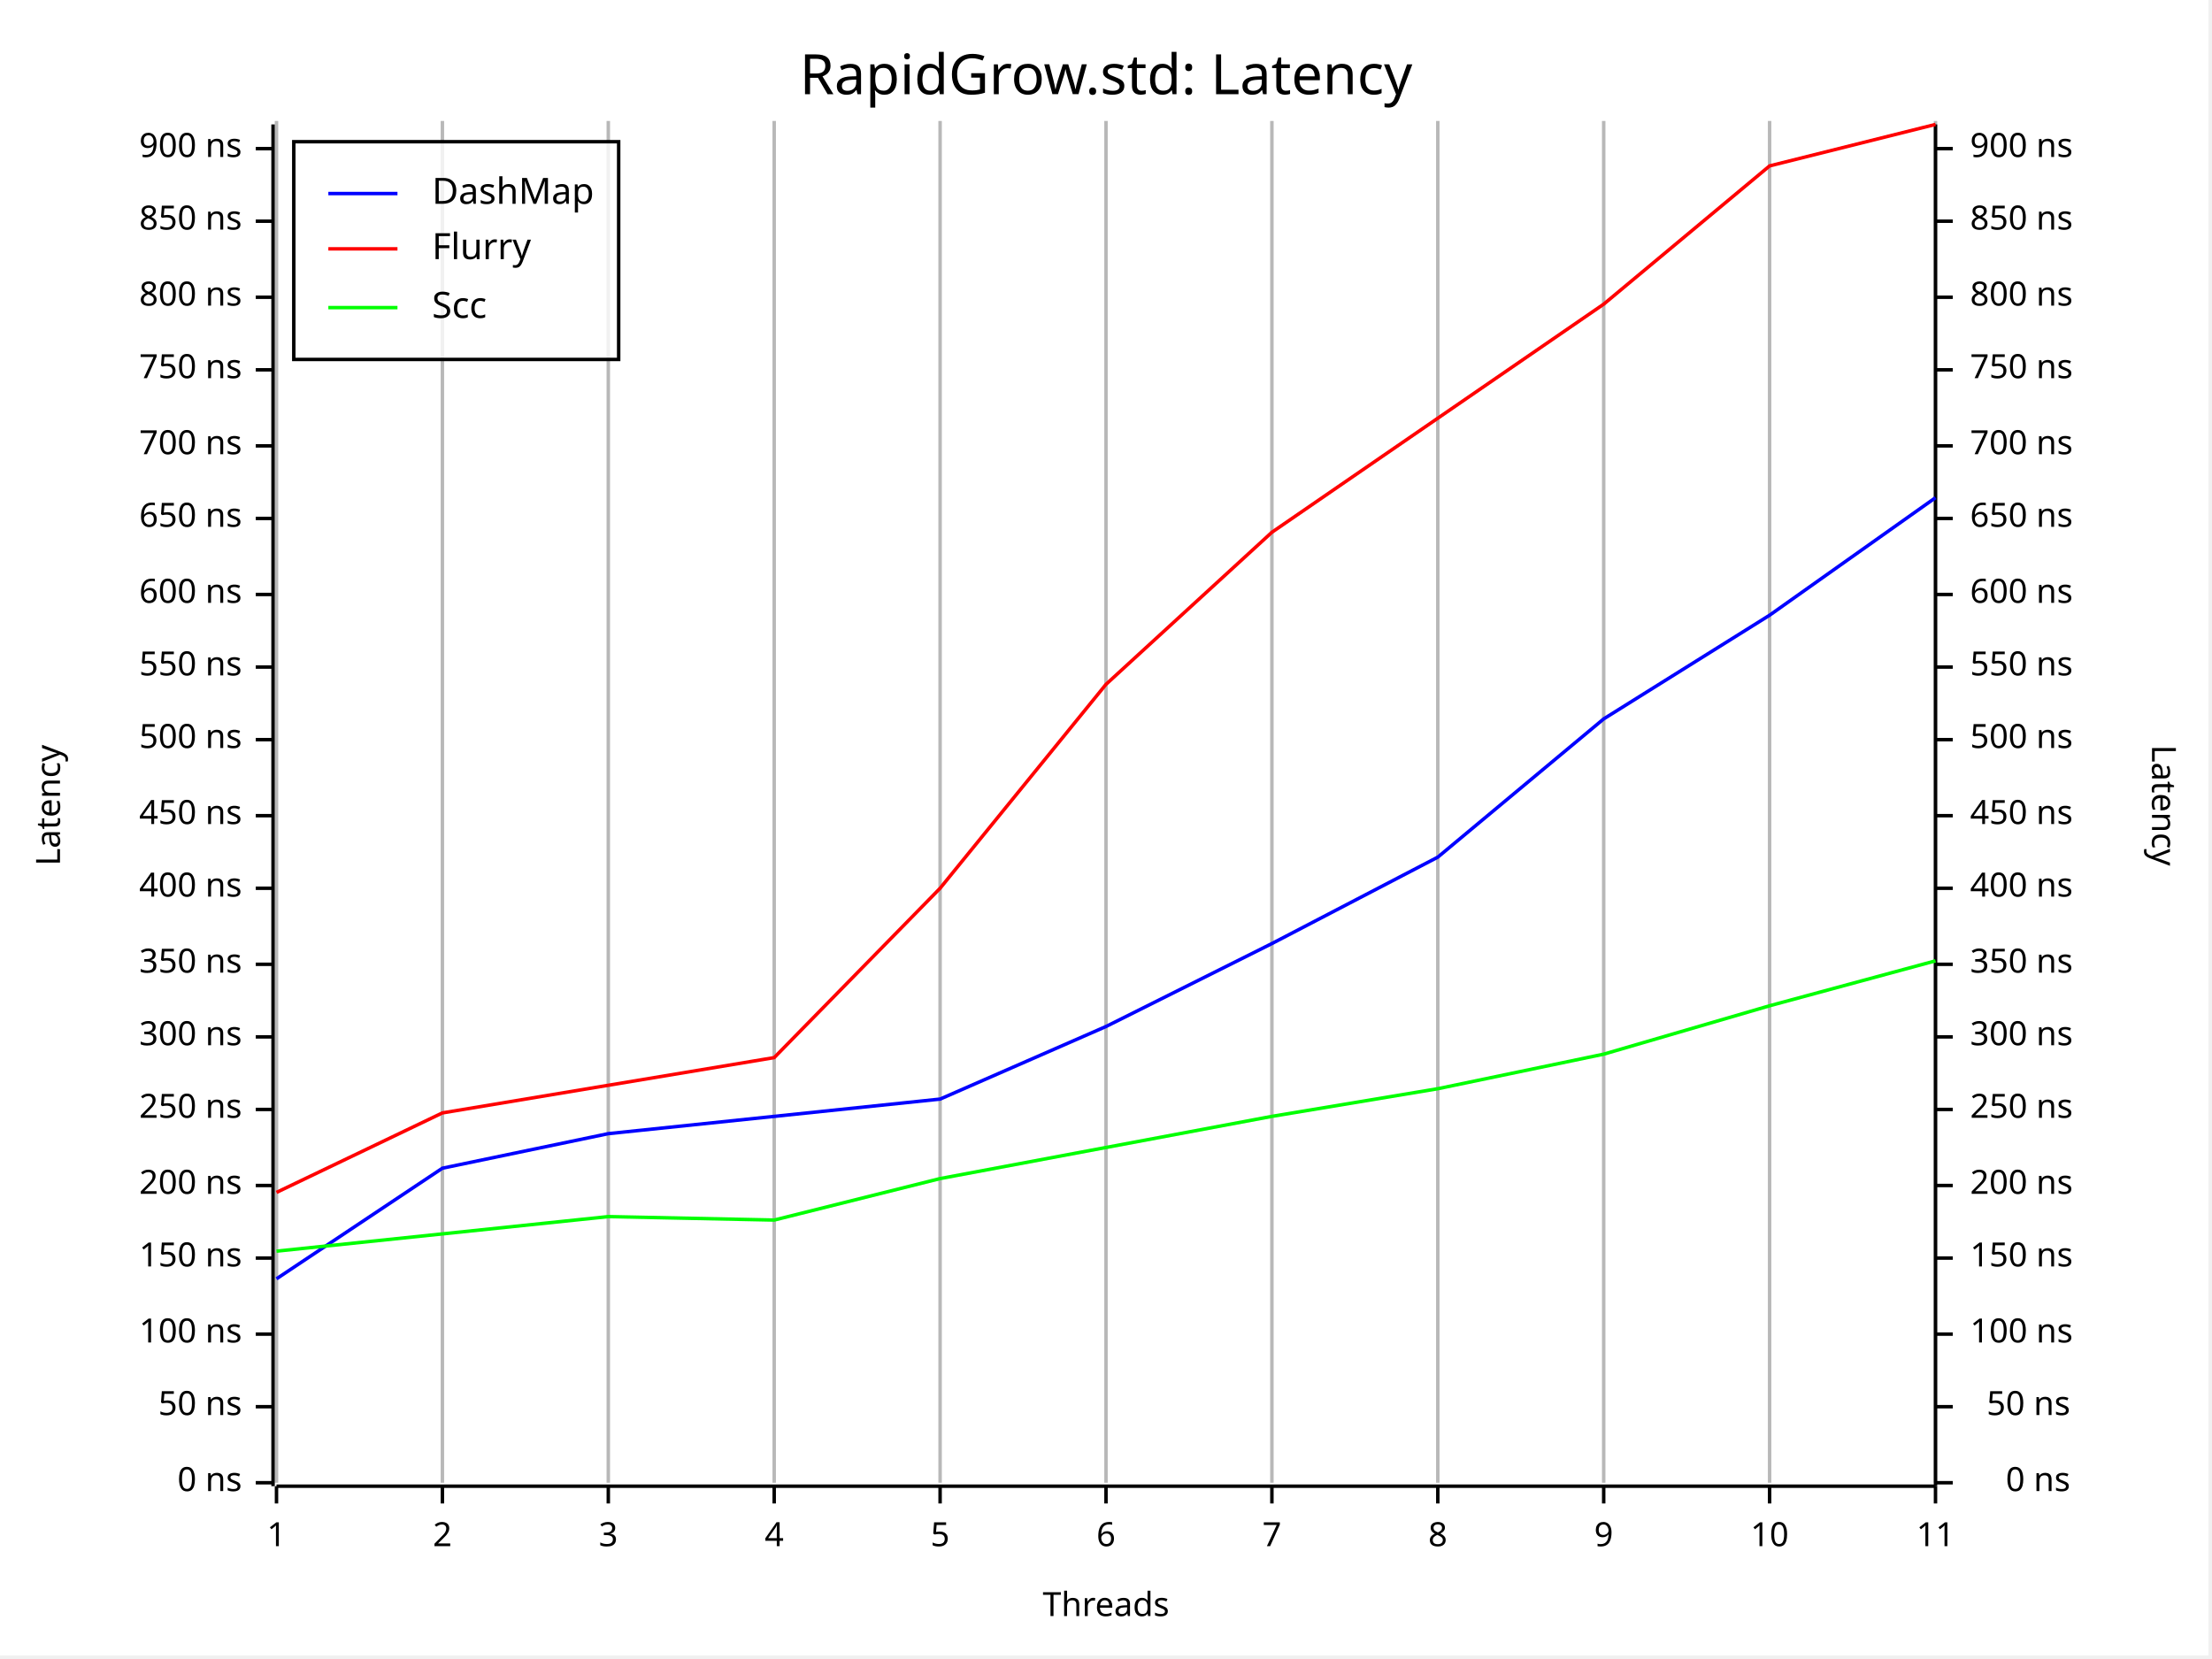
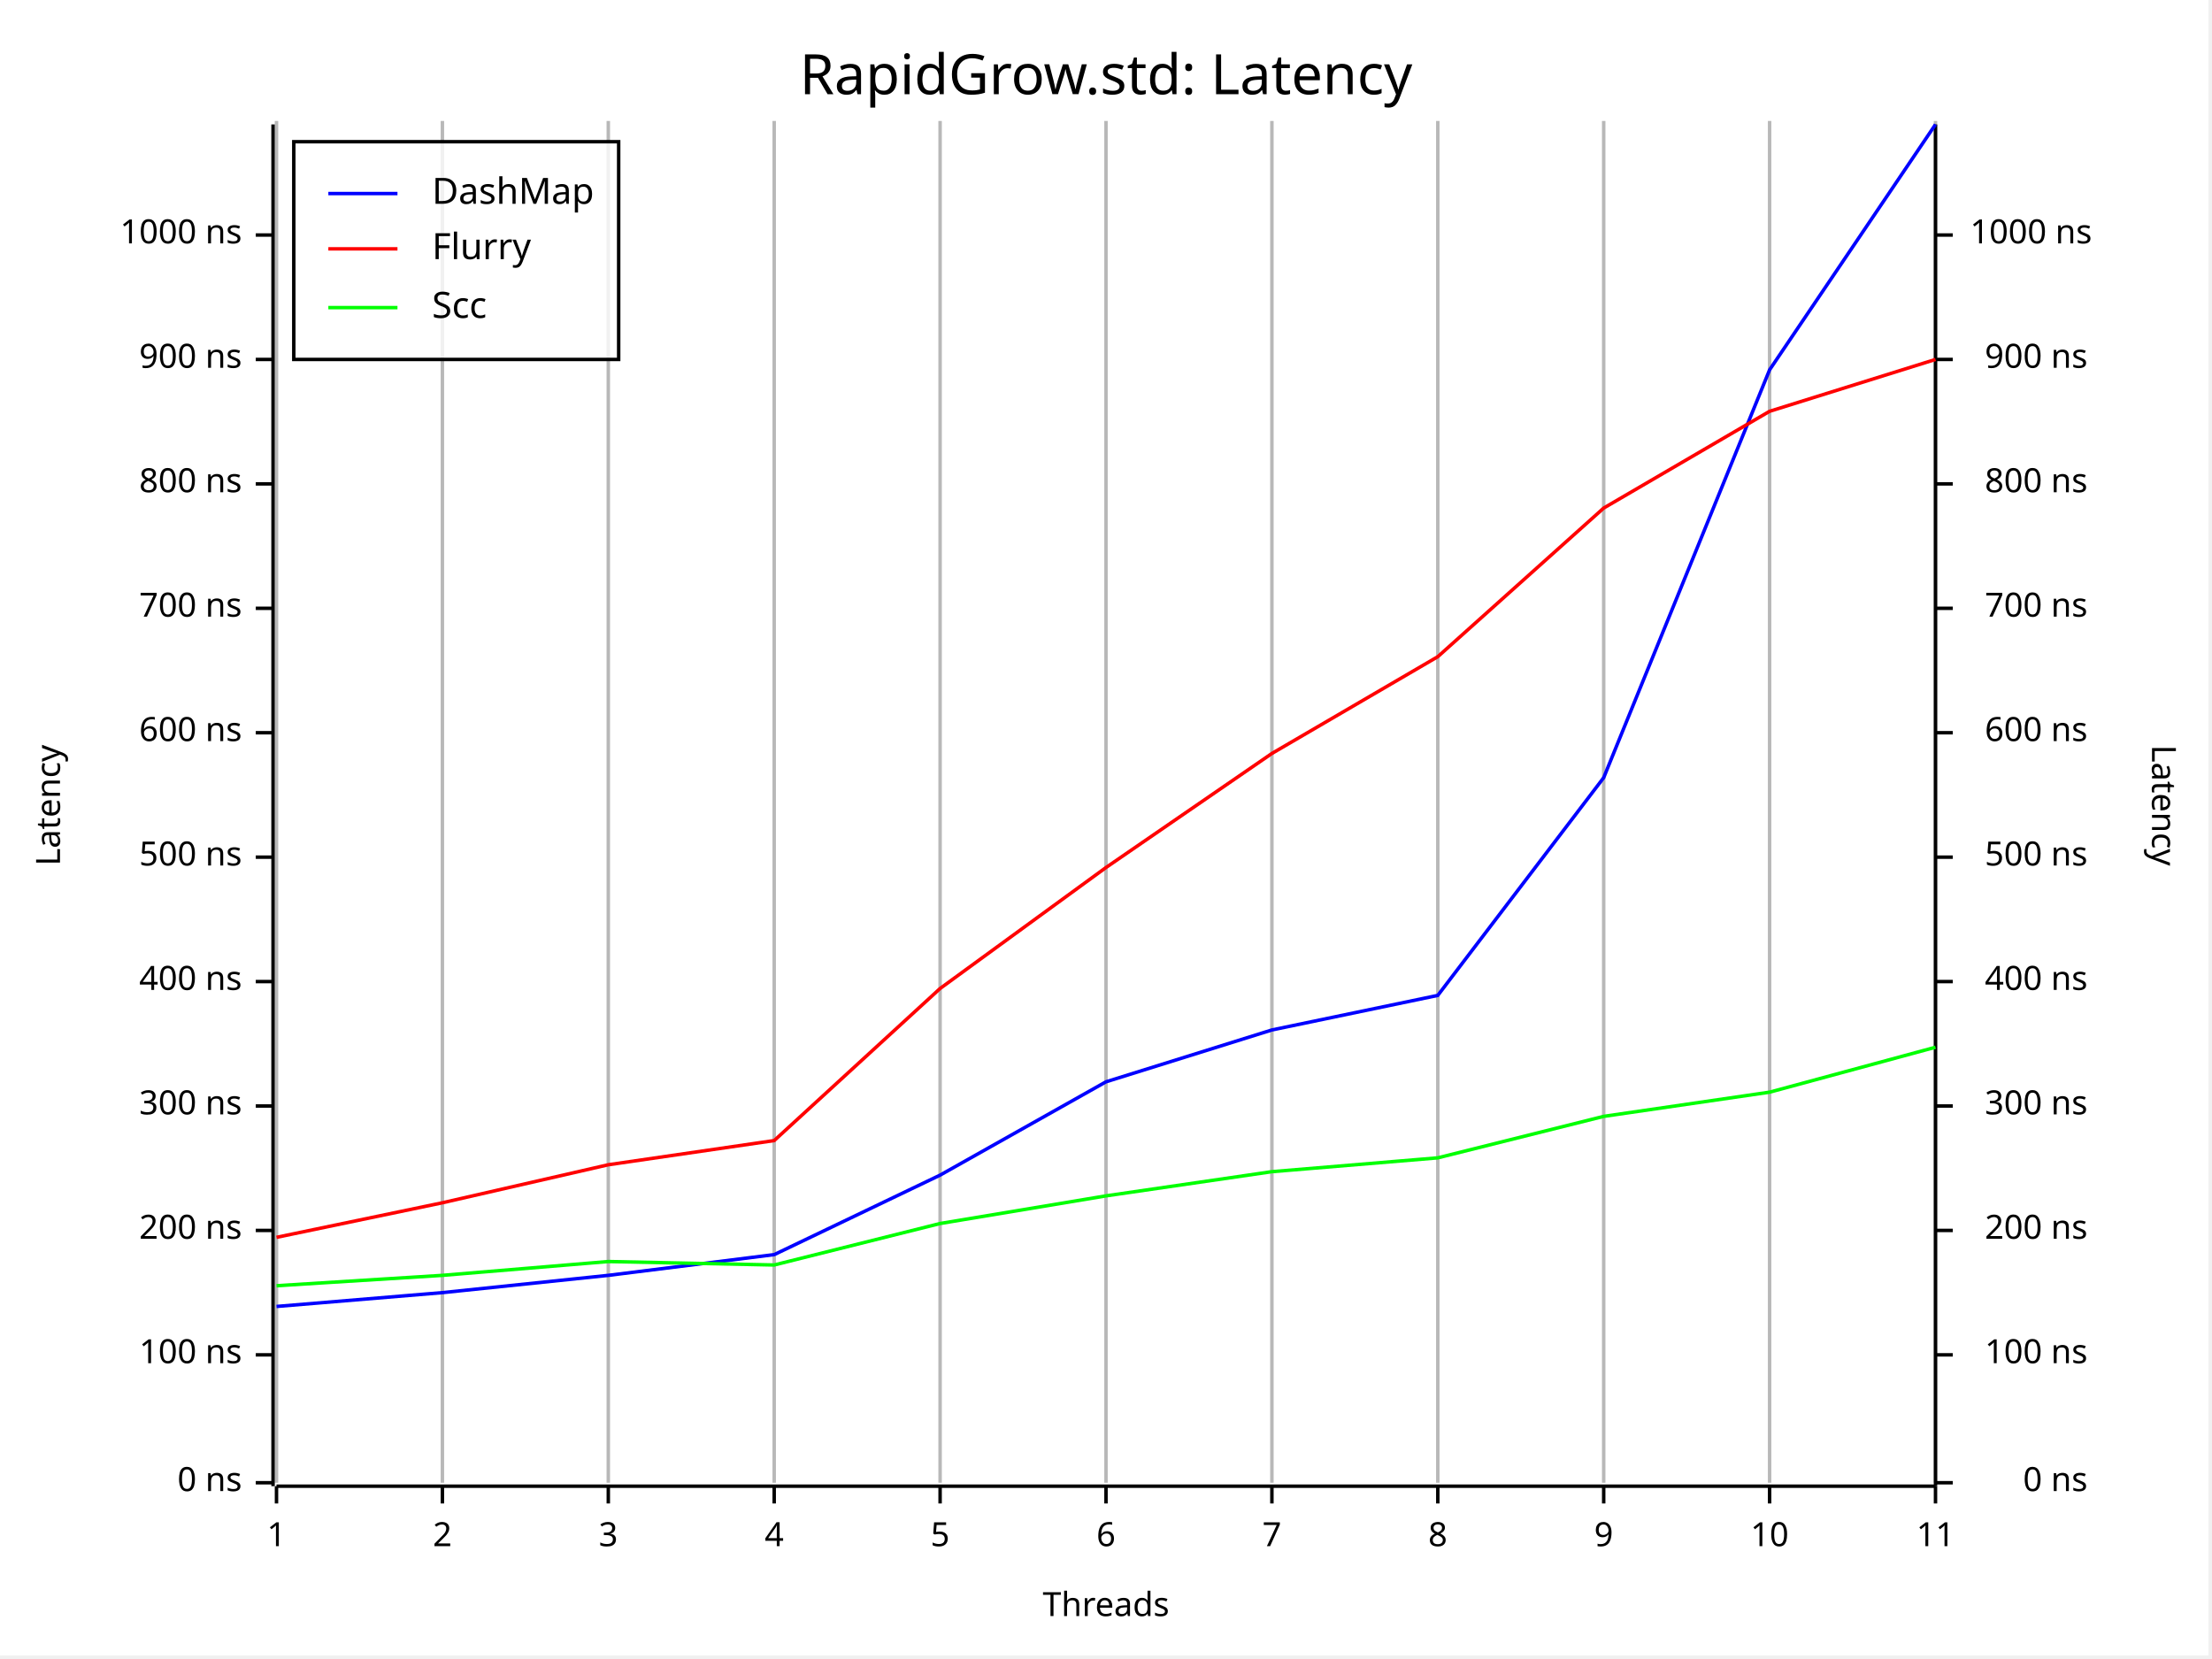
<svg xmlns="http://www.w3.org/2000/svg" width="640" height="480" viewBox="0 0 640 480">
  <rect x="0" y="0" width="639" height="479" opacity="1" fill="#FFFFFF" stroke="none" />
  <text x="320" y="15" dy="0.76em" text-anchor="middle" font-family="Fira Code" font-size="16.129" opacity="1" fill="#000000">
RapidGrow.std: Latency
</text>
  <line opacity="0.1" stroke="#000000" stroke-width="1" x1="80" y1="429" x2="80" y2="35" />
  <line opacity="0.1" stroke="#000000" stroke-width="1" x1="128" y1="429" x2="128" y2="35" />
  <line opacity="0.1" stroke="#000000" stroke-width="1" x1="176" y1="429" x2="176" y2="35" />
  <line opacity="0.1" stroke="#000000" stroke-width="1" x1="224" y1="429" x2="224" y2="35" />
  <line opacity="0.1" stroke="#000000" stroke-width="1" x1="272" y1="429" x2="272" y2="35" />
  <line opacity="0.1" stroke="#000000" stroke-width="1" x1="320" y1="429" x2="320" y2="35" />
  <line opacity="0.1" stroke="#000000" stroke-width="1" x1="368" y1="429" x2="368" y2="35" />
  <line opacity="0.1" stroke="#000000" stroke-width="1" x1="416" y1="429" x2="416" y2="35" />
  <line opacity="0.1" stroke="#000000" stroke-width="1" x1="464" y1="429" x2="464" y2="35" />
  <line opacity="0.1" stroke="#000000" stroke-width="1" x1="512" y1="429" x2="512" y2="35" />
  <line opacity="0.1" stroke="#000000" stroke-width="1" x1="560" y1="429" x2="560" y2="35" />
  <text x="10" y="233" dy="0.76em" text-anchor="middle" font-family="sans-serif" font-size="9.677" opacity="1" fill="#000000" transform="rotate(270, 10, 233)">
Latency
</text>
  <text x="320" y="470" dy="-0.5ex" text-anchor="middle" font-family="sans-serif" font-size="9.677" opacity="1" fill="#000000">
Threads
</text>
  <text x="630" y="233" dy="0.76em" text-anchor="middle" font-family="sans-serif" font-size="9.677" opacity="1" fill="#000000" transform="rotate(90, 630, 233)">
Latency
</text>
  <line opacity="0.2" stroke="#000000" stroke-width="1" x1="80" y1="429" x2="80" y2="35" />
  <line opacity="0.2" stroke="#000000" stroke-width="1" x1="128" y1="429" x2="128" y2="35" />
  <line opacity="0.2" stroke="#000000" stroke-width="1" x1="176" y1="429" x2="176" y2="35" />
  <line opacity="0.2" stroke="#000000" stroke-width="1" x1="224" y1="429" x2="224" y2="35" />
  <line opacity="0.2" stroke="#000000" stroke-width="1" x1="272" y1="429" x2="272" y2="35" />
  <line opacity="0.2" stroke="#000000" stroke-width="1" x1="320" y1="429" x2="320" y2="35" />
  <line opacity="0.2" stroke="#000000" stroke-width="1" x1="368" y1="429" x2="368" y2="35" />
  <line opacity="0.2" stroke="#000000" stroke-width="1" x1="416" y1="429" x2="416" y2="35" />
  <line opacity="0.2" stroke="#000000" stroke-width="1" x1="464" y1="429" x2="464" y2="35" />
  <line opacity="0.2" stroke="#000000" stroke-width="1" x1="512" y1="429" x2="512" y2="35" />
  <line opacity="0.2" stroke="#000000" stroke-width="1" x1="560" y1="429" x2="560" y2="35" />
  <polyline fill="none" opacity="1" stroke="#000000" stroke-width="1" points="79,36 79,430 " />
  <text x="70" y="429" dy="0.5ex" text-anchor="end" font-family="sans-serif" font-size="9.677" opacity="1" fill="#000000">
0 ns
</text>
  <polyline fill="none" opacity="1" stroke="#000000" stroke-width="1" points="74,429 79,429 " />
-   <text x="70" y="407" dy="0.5ex" text-anchor="end" font-family="sans-serif" font-size="9.677" opacity="1" fill="#000000">
- 50 ns
- </text>
-   <polyline fill="none" opacity="1" stroke="#000000" stroke-width="1" points="74,407 79,407 " />
-   <text x="70" y="386" dy="0.5ex" text-anchor="end" font-family="sans-serif" font-size="9.677" opacity="1" fill="#000000">
+   <text x="70" y="392" dy="0.5ex" text-anchor="end" font-family="sans-serif" font-size="9.677" opacity="1" fill="#000000">
100 ns
</text>
-   <polyline fill="none" opacity="1" stroke="#000000" stroke-width="1" points="74,386 79,386 " />
-   <text x="70" y="364" dy="0.5ex" text-anchor="end" font-family="sans-serif" font-size="9.677" opacity="1" fill="#000000">
- 150 ns
- </text>
-   <polyline fill="none" opacity="1" stroke="#000000" stroke-width="1" points="74,364 79,364 " />
-   <text x="70" y="343" dy="0.5ex" text-anchor="end" font-family="sans-serif" font-size="9.677" opacity="1" fill="#000000">
+   <polyline fill="none" opacity="1" stroke="#000000" stroke-width="1" points="74,392 79,392 " />
+   <text x="70" y="356" dy="0.5ex" text-anchor="end" font-family="sans-serif" font-size="9.677" opacity="1" fill="#000000">
200 ns
</text>
-   <polyline fill="none" opacity="1" stroke="#000000" stroke-width="1" points="74,343 79,343 " />
-   <text x="70" y="321" dy="0.5ex" text-anchor="end" font-family="sans-serif" font-size="9.677" opacity="1" fill="#000000">
- 250 ns
- </text>
-   <polyline fill="none" opacity="1" stroke="#000000" stroke-width="1" points="74,321 79,321 " />
-   <text x="70" y="300" dy="0.5ex" text-anchor="end" font-family="sans-serif" font-size="9.677" opacity="1" fill="#000000">
+   <polyline fill="none" opacity="1" stroke="#000000" stroke-width="1" points="74,356 79,356 " />
+   <text x="70" y="320" dy="0.5ex" text-anchor="end" font-family="sans-serif" font-size="9.677" opacity="1" fill="#000000">
300 ns
</text>
-   <polyline fill="none" opacity="1" stroke="#000000" stroke-width="1" points="74,300 79,300 " />
-   <text x="70" y="279" dy="0.5ex" text-anchor="end" font-family="sans-serif" font-size="9.677" opacity="1" fill="#000000">
- 350 ns
- </text>
-   <polyline fill="none" opacity="1" stroke="#000000" stroke-width="1" points="74,279 79,279 " />
-   <text x="70" y="257" dy="0.5ex" text-anchor="end" font-family="sans-serif" font-size="9.677" opacity="1" fill="#000000">
+   <polyline fill="none" opacity="1" stroke="#000000" stroke-width="1" points="74,320 79,320 " />
+   <text x="70" y="284" dy="0.5ex" text-anchor="end" font-family="sans-serif" font-size="9.677" opacity="1" fill="#000000">
400 ns
</text>
-   <polyline fill="none" opacity="1" stroke="#000000" stroke-width="1" points="74,257 79,257 " />
-   <text x="70" y="236" dy="0.5ex" text-anchor="end" font-family="sans-serif" font-size="9.677" opacity="1" fill="#000000">
- 450 ns
- </text>
-   <polyline fill="none" opacity="1" stroke="#000000" stroke-width="1" points="74,236 79,236 " />
-   <text x="70" y="214" dy="0.5ex" text-anchor="end" font-family="sans-serif" font-size="9.677" opacity="1" fill="#000000">
+   <polyline fill="none" opacity="1" stroke="#000000" stroke-width="1" points="74,284 79,284 " />
+   <text x="70" y="248" dy="0.5ex" text-anchor="end" font-family="sans-serif" font-size="9.677" opacity="1" fill="#000000">
500 ns
</text>
-   <polyline fill="none" opacity="1" stroke="#000000" stroke-width="1" points="74,214 79,214 " />
-   <text x="70" y="193" dy="0.5ex" text-anchor="end" font-family="sans-serif" font-size="9.677" opacity="1" fill="#000000">
- 550 ns
- </text>
-   <polyline fill="none" opacity="1" stroke="#000000" stroke-width="1" points="74,193 79,193 " />
-   <text x="70" y="172" dy="0.5ex" text-anchor="end" font-family="sans-serif" font-size="9.677" opacity="1" fill="#000000">
+   <polyline fill="none" opacity="1" stroke="#000000" stroke-width="1" points="74,248 79,248 " />
+   <text x="70" y="212" dy="0.5ex" text-anchor="end" font-family="sans-serif" font-size="9.677" opacity="1" fill="#000000">
600 ns
</text>
-   <polyline fill="none" opacity="1" stroke="#000000" stroke-width="1" points="74,172 79,172 " />
-   <text x="70" y="150" dy="0.5ex" text-anchor="end" font-family="sans-serif" font-size="9.677" opacity="1" fill="#000000">
- 650 ns
- </text>
-   <polyline fill="none" opacity="1" stroke="#000000" stroke-width="1" points="74,150 79,150 " />
-   <text x="70" y="129" dy="0.5ex" text-anchor="end" font-family="sans-serif" font-size="9.677" opacity="1" fill="#000000">
+   <polyline fill="none" opacity="1" stroke="#000000" stroke-width="1" points="74,212 79,212 " />
+   <text x="70" y="176" dy="0.5ex" text-anchor="end" font-family="sans-serif" font-size="9.677" opacity="1" fill="#000000">
700 ns
</text>
-   <polyline fill="none" opacity="1" stroke="#000000" stroke-width="1" points="74,129 79,129 " />
-   <text x="70" y="107" dy="0.5ex" text-anchor="end" font-family="sans-serif" font-size="9.677" opacity="1" fill="#000000">
- 750 ns
- </text>
-   <polyline fill="none" opacity="1" stroke="#000000" stroke-width="1" points="74,107 79,107 " />
-   <text x="70" y="86" dy="0.5ex" text-anchor="end" font-family="sans-serif" font-size="9.677" opacity="1" fill="#000000">
+   <polyline fill="none" opacity="1" stroke="#000000" stroke-width="1" points="74,176 79,176 " />
+   <text x="70" y="140" dy="0.5ex" text-anchor="end" font-family="sans-serif" font-size="9.677" opacity="1" fill="#000000">
800 ns
</text>
-   <polyline fill="none" opacity="1" stroke="#000000" stroke-width="1" points="74,86 79,86 " />
-   <text x="70" y="64" dy="0.5ex" text-anchor="end" font-family="sans-serif" font-size="9.677" opacity="1" fill="#000000">
- 850 ns
- </text>
-   <polyline fill="none" opacity="1" stroke="#000000" stroke-width="1" points="74,64 79,64 " />
-   <text x="70" y="43" dy="0.5ex" text-anchor="end" font-family="sans-serif" font-size="9.677" opacity="1" fill="#000000">
+   <polyline fill="none" opacity="1" stroke="#000000" stroke-width="1" points="74,140 79,140 " />
+   <text x="70" y="104" dy="0.5ex" text-anchor="end" font-family="sans-serif" font-size="9.677" opacity="1" fill="#000000">
900 ns
</text>
-   <polyline fill="none" opacity="1" stroke="#000000" stroke-width="1" points="74,43 79,43 " />
+   <polyline fill="none" opacity="1" stroke="#000000" stroke-width="1" points="74,104 79,104 " />
+   <text x="70" y="68" dy="0.5ex" text-anchor="end" font-family="sans-serif" font-size="9.677" opacity="1" fill="#000000">
+ 1000 ns
+ </text>
+   <polyline fill="none" opacity="1" stroke="#000000" stroke-width="1" points="74,68 79,68 " />
  <polyline fill="none" opacity="1" stroke="#000000" stroke-width="1" points="80,430 560,430 " />
  <text x="80" y="440" dy="0.76em" text-anchor="middle" font-family="sans-serif" font-size="9.677" opacity="1" fill="#000000">
1
</text>
  <polyline fill="none" opacity="1" stroke="#000000" stroke-width="1" points="80,430 80,435 " />
  <text x="128" y="440" dy="0.76em" text-anchor="middle" font-family="sans-serif" font-size="9.677" opacity="1" fill="#000000">
2
</text>
  <polyline fill="none" opacity="1" stroke="#000000" stroke-width="1" points="128,430 128,435 " />
  <text x="176" y="440" dy="0.76em" text-anchor="middle" font-family="sans-serif" font-size="9.677" opacity="1" fill="#000000">
3
</text>
  <polyline fill="none" opacity="1" stroke="#000000" stroke-width="1" points="176,430 176,435 " />
  <text x="224" y="440" dy="0.76em" text-anchor="middle" font-family="sans-serif" font-size="9.677" opacity="1" fill="#000000">
4
</text>
  <polyline fill="none" opacity="1" stroke="#000000" stroke-width="1" points="224,430 224,435 " />
  <text x="272" y="440" dy="0.76em" text-anchor="middle" font-family="sans-serif" font-size="9.677" opacity="1" fill="#000000">
5
</text>
  <polyline fill="none" opacity="1" stroke="#000000" stroke-width="1" points="272,430 272,435 " />
  <text x="320" y="440" dy="0.76em" text-anchor="middle" font-family="sans-serif" font-size="9.677" opacity="1" fill="#000000">
6
</text>
  <polyline fill="none" opacity="1" stroke="#000000" stroke-width="1" points="320,430 320,435 " />
  <text x="368" y="440" dy="0.76em" text-anchor="middle" font-family="sans-serif" font-size="9.677" opacity="1" fill="#000000">
7
</text>
  <polyline fill="none" opacity="1" stroke="#000000" stroke-width="1" points="368,430 368,435 " />
  <text x="416" y="440" dy="0.76em" text-anchor="middle" font-family="sans-serif" font-size="9.677" opacity="1" fill="#000000">
8
</text>
  <polyline fill="none" opacity="1" stroke="#000000" stroke-width="1" points="416,430 416,435 " />
  <text x="464" y="440" dy="0.76em" text-anchor="middle" font-family="sans-serif" font-size="9.677" opacity="1" fill="#000000">
9
</text>
  <polyline fill="none" opacity="1" stroke="#000000" stroke-width="1" points="464,430 464,435 " />
  <text x="512" y="440" dy="0.76em" text-anchor="middle" font-family="sans-serif" font-size="9.677" opacity="1" fill="#000000">
10
</text>
  <polyline fill="none" opacity="1" stroke="#000000" stroke-width="1" points="512,430 512,435 " />
  <text x="560" y="440" dy="0.76em" text-anchor="middle" font-family="sans-serif" font-size="9.677" opacity="1" fill="#000000">
11
</text>
  <polyline fill="none" opacity="1" stroke="#000000" stroke-width="1" points="560,430 560,435 " />
  <polyline fill="none" opacity="1" stroke="#000000" stroke-width="1" points="560,36 560,430 " />
-   <text x="599" y="429" dy="0.5ex" text-anchor="end" font-family="sans-serif" font-size="9.677" opacity="1" fill="#000000">
+   <text x="604" y="429" dy="0.5ex" text-anchor="end" font-family="sans-serif" font-size="9.677" opacity="1" fill="#000000">
0 ns
</text>
  <polyline fill="none" opacity="1" stroke="#000000" stroke-width="1" points="560,429 565,429 " />
-   <text x="599" y="407" dy="0.5ex" text-anchor="end" font-family="sans-serif" font-size="9.677" opacity="1" fill="#000000">
- 50 ns
- </text>
-   <polyline fill="none" opacity="1" stroke="#000000" stroke-width="1" points="560,407 565,407 " />
-   <text x="570" y="386" dy="0.5ex" text-anchor="start" font-family="sans-serif" font-size="9.677" opacity="1" fill="#000000">
+   <text x="604" y="392" dy="0.5ex" text-anchor="end" font-family="sans-serif" font-size="9.677" opacity="1" fill="#000000">
100 ns
</text>
-   <polyline fill="none" opacity="1" stroke="#000000" stroke-width="1" points="560,386 565,386 " />
-   <text x="570" y="364" dy="0.5ex" text-anchor="start" font-family="sans-serif" font-size="9.677" opacity="1" fill="#000000">
- 150 ns
- </text>
-   <polyline fill="none" opacity="1" stroke="#000000" stroke-width="1" points="560,364 565,364 " />
-   <text x="570" y="343" dy="0.5ex" text-anchor="start" font-family="sans-serif" font-size="9.677" opacity="1" fill="#000000">
+   <polyline fill="none" opacity="1" stroke="#000000" stroke-width="1" points="560,392 565,392 " />
+   <text x="604" y="356" dy="0.5ex" text-anchor="end" font-family="sans-serif" font-size="9.677" opacity="1" fill="#000000">
200 ns
</text>
-   <polyline fill="none" opacity="1" stroke="#000000" stroke-width="1" points="560,343 565,343 " />
-   <text x="570" y="321" dy="0.5ex" text-anchor="start" font-family="sans-serif" font-size="9.677" opacity="1" fill="#000000">
- 250 ns
- </text>
-   <polyline fill="none" opacity="1" stroke="#000000" stroke-width="1" points="560,321 565,321 " />
-   <text x="570" y="300" dy="0.5ex" text-anchor="start" font-family="sans-serif" font-size="9.677" opacity="1" fill="#000000">
+   <polyline fill="none" opacity="1" stroke="#000000" stroke-width="1" points="560,356 565,356 " />
+   <text x="604" y="320" dy="0.5ex" text-anchor="end" font-family="sans-serif" font-size="9.677" opacity="1" fill="#000000">
300 ns
</text>
-   <polyline fill="none" opacity="1" stroke="#000000" stroke-width="1" points="560,300 565,300 " />
-   <text x="570" y="279" dy="0.5ex" text-anchor="start" font-family="sans-serif" font-size="9.677" opacity="1" fill="#000000">
- 350 ns
- </text>
-   <polyline fill="none" opacity="1" stroke="#000000" stroke-width="1" points="560,279 565,279 " />
-   <text x="570" y="257" dy="0.5ex" text-anchor="start" font-family="sans-serif" font-size="9.677" opacity="1" fill="#000000">
+   <polyline fill="none" opacity="1" stroke="#000000" stroke-width="1" points="560,320 565,320 " />
+   <text x="604" y="284" dy="0.5ex" text-anchor="end" font-family="sans-serif" font-size="9.677" opacity="1" fill="#000000">
400 ns
</text>
-   <polyline fill="none" opacity="1" stroke="#000000" stroke-width="1" points="560,257 565,257 " />
-   <text x="570" y="236" dy="0.5ex" text-anchor="start" font-family="sans-serif" font-size="9.677" opacity="1" fill="#000000">
- 450 ns
- </text>
-   <polyline fill="none" opacity="1" stroke="#000000" stroke-width="1" points="560,236 565,236 " />
-   <text x="570" y="214" dy="0.5ex" text-anchor="start" font-family="sans-serif" font-size="9.677" opacity="1" fill="#000000">
+   <polyline fill="none" opacity="1" stroke="#000000" stroke-width="1" points="560,284 565,284 " />
+   <text x="604" y="248" dy="0.5ex" text-anchor="end" font-family="sans-serif" font-size="9.677" opacity="1" fill="#000000">
500 ns
</text>
-   <polyline fill="none" opacity="1" stroke="#000000" stroke-width="1" points="560,214 565,214 " />
-   <text x="570" y="193" dy="0.5ex" text-anchor="start" font-family="sans-serif" font-size="9.677" opacity="1" fill="#000000">
- 550 ns
- </text>
-   <polyline fill="none" opacity="1" stroke="#000000" stroke-width="1" points="560,193 565,193 " />
-   <text x="570" y="172" dy="0.5ex" text-anchor="start" font-family="sans-serif" font-size="9.677" opacity="1" fill="#000000">
+   <polyline fill="none" opacity="1" stroke="#000000" stroke-width="1" points="560,248 565,248 " />
+   <text x="604" y="212" dy="0.5ex" text-anchor="end" font-family="sans-serif" font-size="9.677" opacity="1" fill="#000000">
600 ns
</text>
-   <polyline fill="none" opacity="1" stroke="#000000" stroke-width="1" points="560,172 565,172 " />
-   <text x="570" y="150" dy="0.5ex" text-anchor="start" font-family="sans-serif" font-size="9.677" opacity="1" fill="#000000">
- 650 ns
- </text>
-   <polyline fill="none" opacity="1" stroke="#000000" stroke-width="1" points="560,150 565,150 " />
-   <text x="570" y="129" dy="0.5ex" text-anchor="start" font-family="sans-serif" font-size="9.677" opacity="1" fill="#000000">
+   <polyline fill="none" opacity="1" stroke="#000000" stroke-width="1" points="560,212 565,212 " />
+   <text x="604" y="176" dy="0.5ex" text-anchor="end" font-family="sans-serif" font-size="9.677" opacity="1" fill="#000000">
700 ns
</text>
-   <polyline fill="none" opacity="1" stroke="#000000" stroke-width="1" points="560,129 565,129 " />
-   <text x="570" y="107" dy="0.5ex" text-anchor="start" font-family="sans-serif" font-size="9.677" opacity="1" fill="#000000">
- 750 ns
- </text>
-   <polyline fill="none" opacity="1" stroke="#000000" stroke-width="1" points="560,107 565,107 " />
-   <text x="570" y="86" dy="0.5ex" text-anchor="start" font-family="sans-serif" font-size="9.677" opacity="1" fill="#000000">
+   <polyline fill="none" opacity="1" stroke="#000000" stroke-width="1" points="560,176 565,176 " />
+   <text x="604" y="140" dy="0.5ex" text-anchor="end" font-family="sans-serif" font-size="9.677" opacity="1" fill="#000000">
800 ns
</text>
-   <polyline fill="none" opacity="1" stroke="#000000" stroke-width="1" points="560,86 565,86 " />
-   <text x="570" y="64" dy="0.5ex" text-anchor="start" font-family="sans-serif" font-size="9.677" opacity="1" fill="#000000">
- 850 ns
- </text>
-   <polyline fill="none" opacity="1" stroke="#000000" stroke-width="1" points="560,64 565,64 " />
-   <text x="570" y="43" dy="0.5ex" text-anchor="start" font-family="sans-serif" font-size="9.677" opacity="1" fill="#000000">
+   <polyline fill="none" opacity="1" stroke="#000000" stroke-width="1" points="560,140 565,140 " />
+   <text x="604" y="104" dy="0.5ex" text-anchor="end" font-family="sans-serif" font-size="9.677" opacity="1" fill="#000000">
900 ns
</text>
-   <polyline fill="none" opacity="1" stroke="#000000" stroke-width="1" points="560,43 565,43 " />
-   <polyline fill="none" opacity="1" stroke="#0000FF" stroke-width="1" points="80,370 128,338 176,328 224,323 272,318 320,297 368,273 416,248 464,208 512,178 560,144 " />
-   <polyline fill="none" opacity="1" stroke="#FF0000" stroke-width="1" points="80,345 128,322 176,314 224,306 272,257 320,198 368,154 416,121 464,88 512,48 560,36 " />
-   <polyline fill="none" opacity="1" stroke="#00FF00" stroke-width="1" points="80,362 128,357 176,352 224,353 272,341 320,332 368,323 416,315 464,305 512,291 560,278 " />
+   <polyline fill="none" opacity="1" stroke="#000000" stroke-width="1" points="560,104 565,104 " />
+   <text x="570" y="68" dy="0.5ex" text-anchor="start" font-family="sans-serif" font-size="9.677" opacity="1" fill="#000000">
+ 1000 ns
+ </text>
+   <polyline fill="none" opacity="1" stroke="#000000" stroke-width="1" points="560,68 565,68 " />
+   <polyline fill="none" opacity="1" stroke="#0000FF" stroke-width="1" points="80,378 128,374 176,369 224,363 272,340 320,313 368,298 416,288 464,225 512,107 560,36 " />
+   <polyline fill="none" opacity="1" stroke="#FF0000" stroke-width="1" points="80,358 128,348 176,337 224,330 272,286 320,251 368,218 416,190 464,147 512,119 560,104 " />
+   <polyline fill="none" opacity="1" stroke="#00FF00" stroke-width="1" points="80,372 128,369 176,365 224,366 272,354 320,346 368,339 416,335 464,323 512,316 560,303 " />
  <rect x="85" y="41" width="94" height="63" opacity="0.8" fill="#FFFFFF" stroke="none" />
  <rect x="85" y="41" width="94" height="63" opacity="1" fill="none" stroke="#000000" />
  <text x="125" y="51" dy="0.76em" text-anchor="start" font-family="Fira Code" font-size="10.484" opacity="1" fill="#000000">
DashMap
</text>
  <text x="125" y="67" dy="0.76em" text-anchor="start" font-family="Fira Code" font-size="10.484" opacity="1" fill="#000000">
Flurry
</text>
  <text x="125" y="84" dy="0.76em" text-anchor="start" font-family="Fira Code" font-size="10.484" opacity="1" fill="#000000">
Scc
</text>
  <polyline fill="none" opacity="1" stroke="#0000FF" stroke-width="1" points="95,56 115,56 " />
  <polyline fill="none" opacity="1" stroke="#FF0000" stroke-width="1" points="95,72 115,72 " />
  <polyline fill="none" opacity="1" stroke="#00FF00" stroke-width="1" points="95,89 115,89 " />
</svg>
